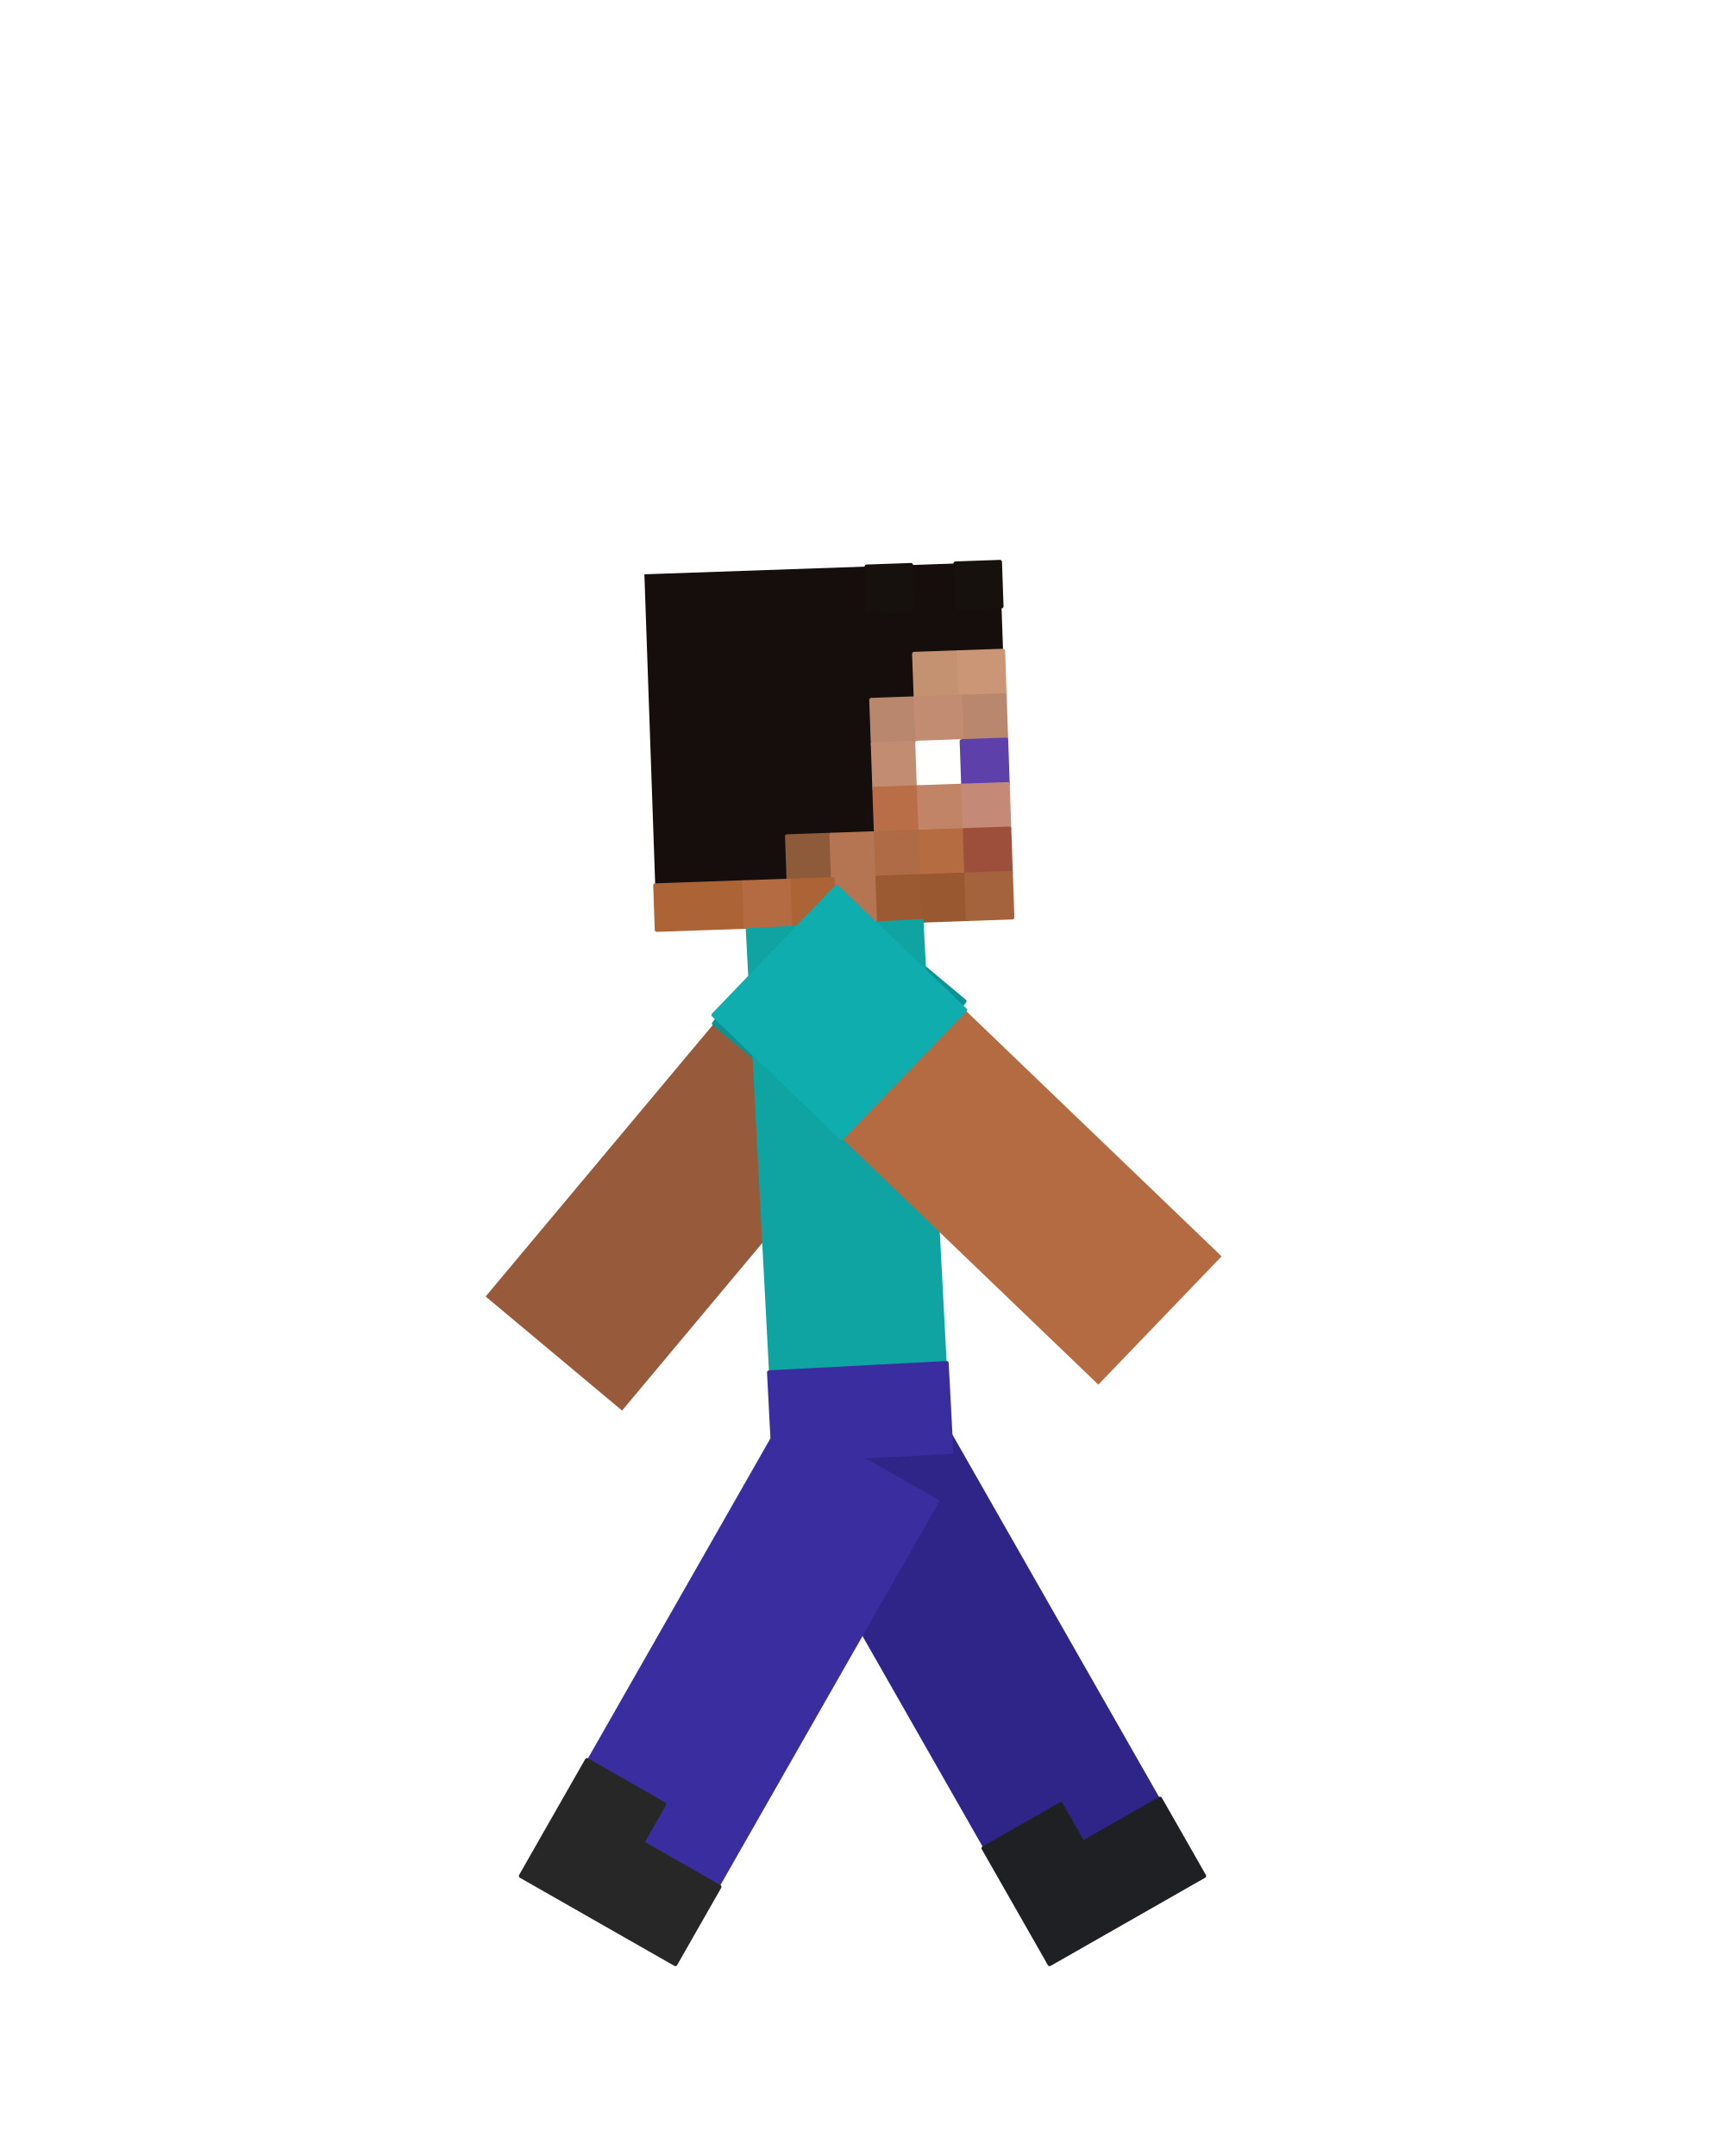
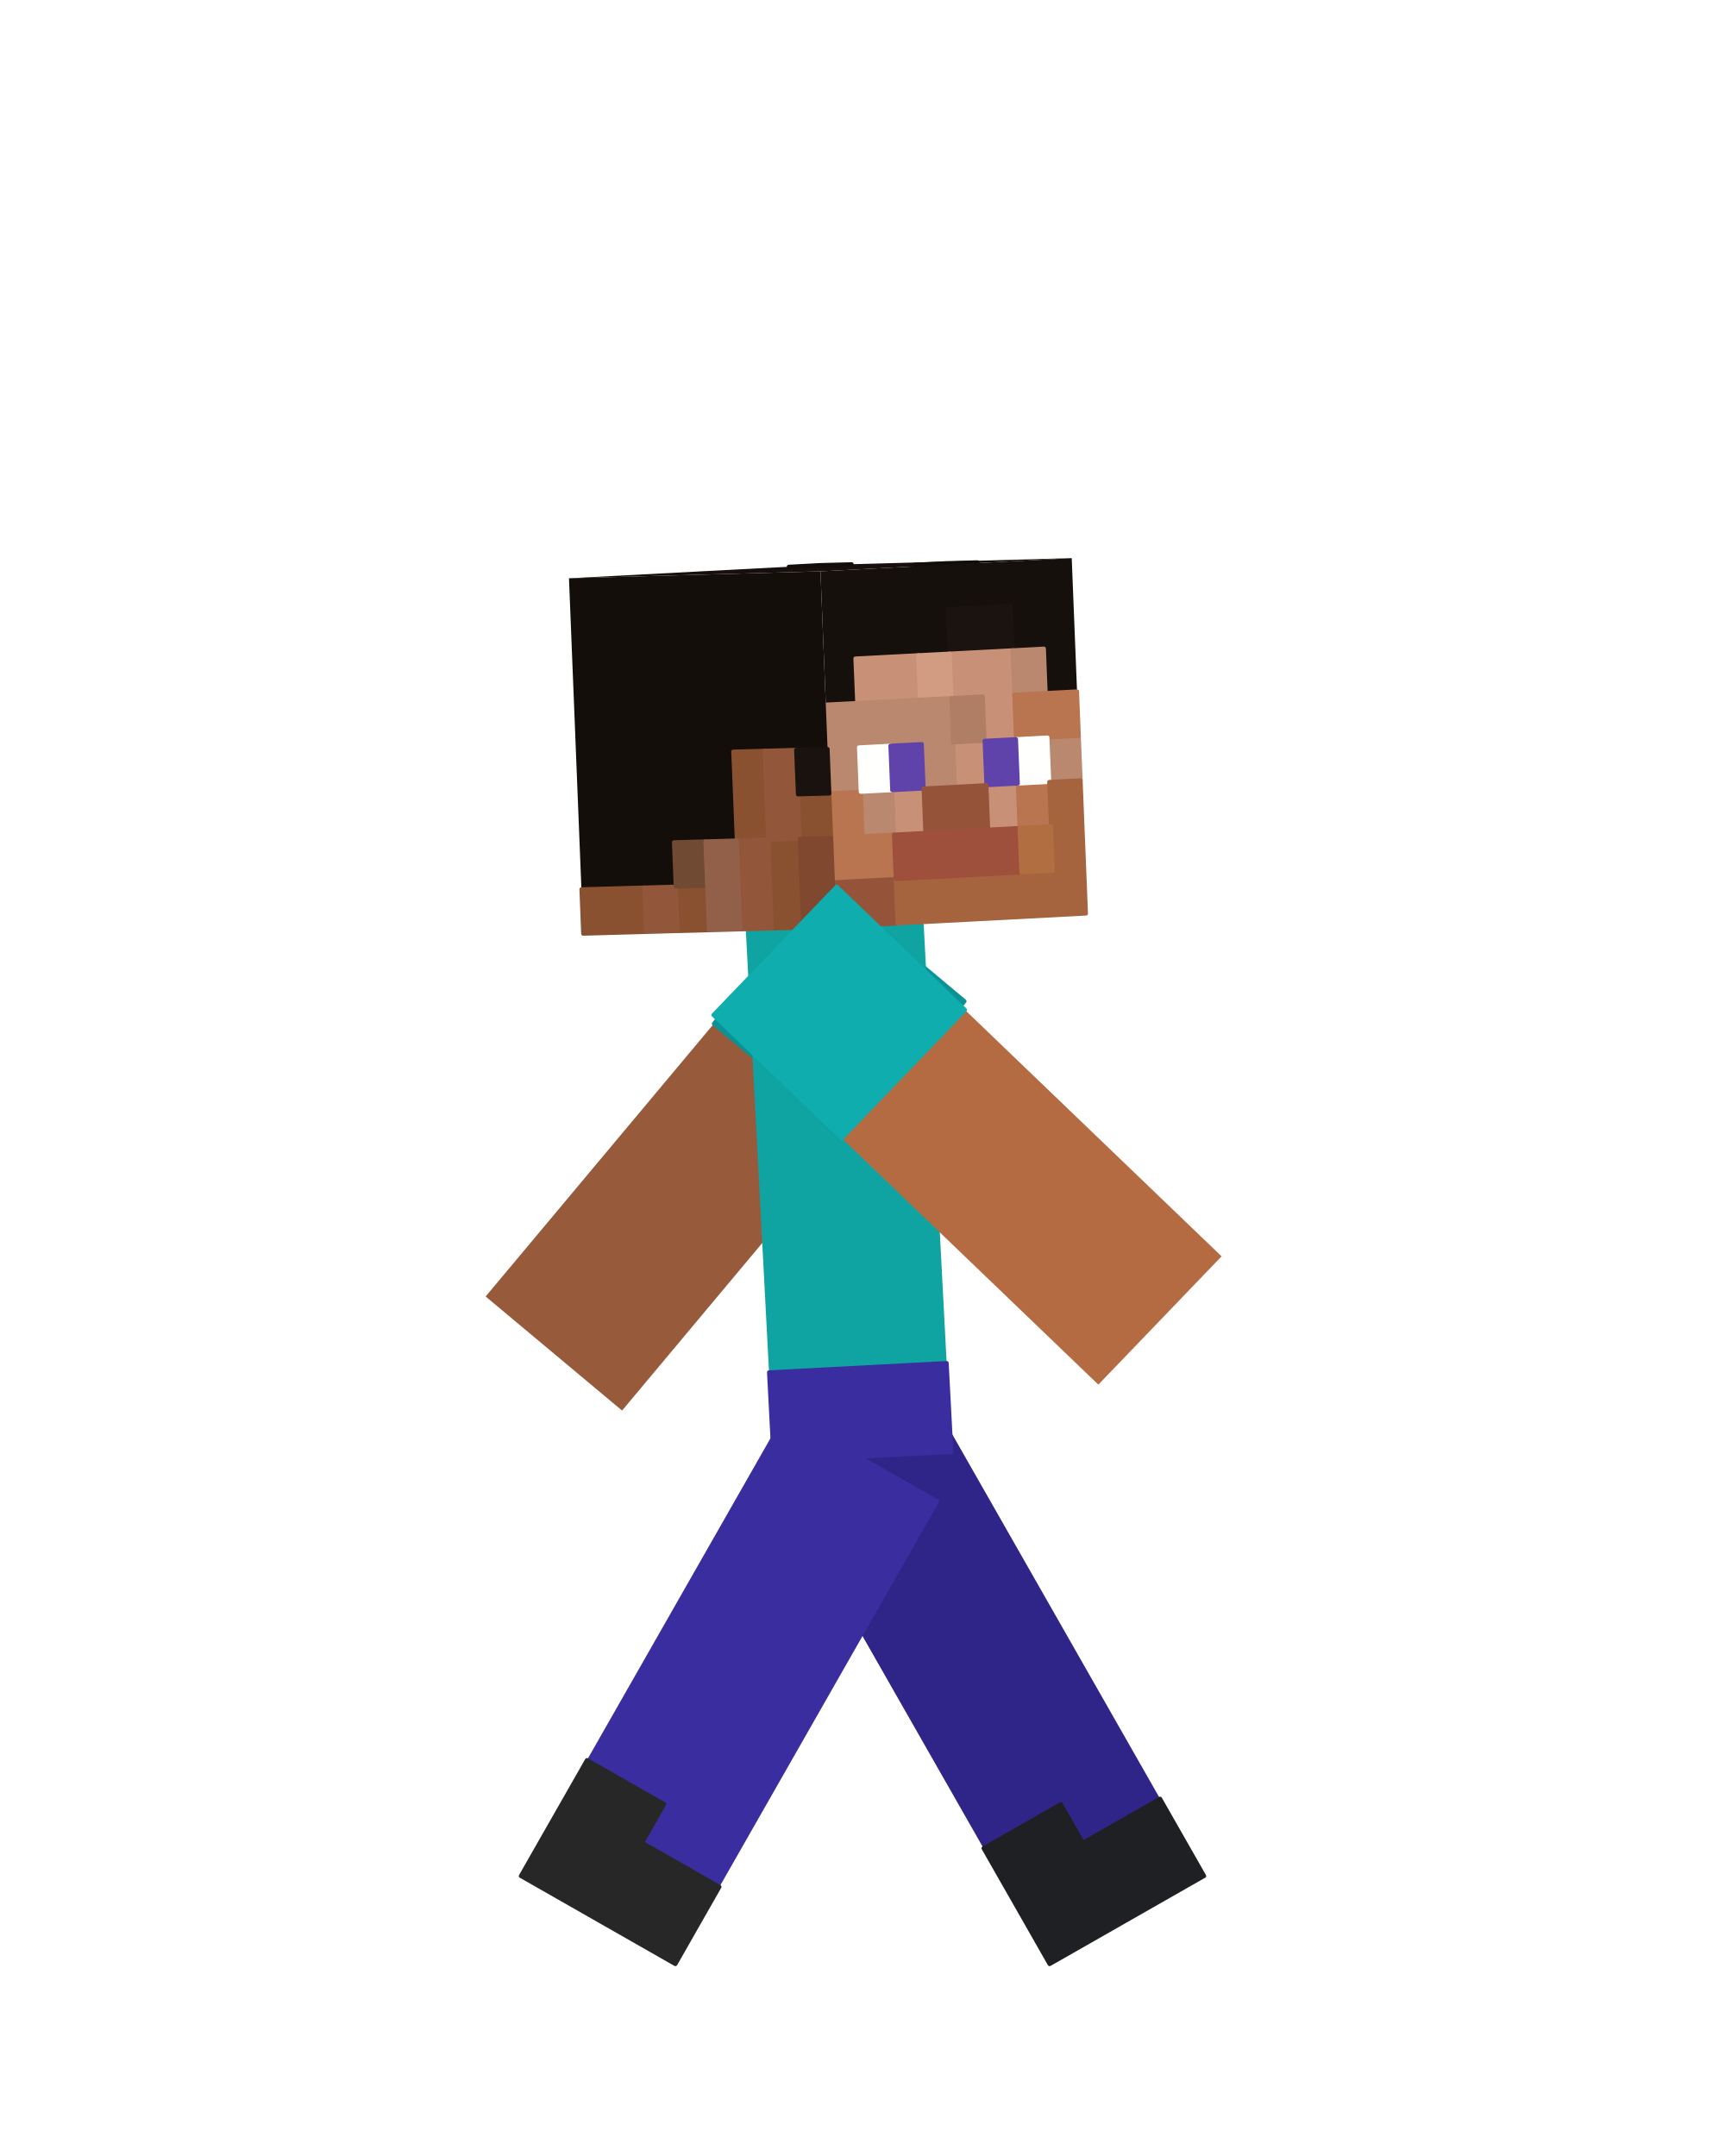
<svg xmlns="http://www.w3.org/2000/svg" viewBox="0 0 256 320" width="256" height="320" role="img" aria-labelledby="run-5-title">
  <g id="steve">
    <g id="arm-left" aria-label="Left arm">
      <g class="face" data-face="nx">
        <path fill="#975a3b" d="M122.89 131.68L143.14 148.61L92.32 209.36L72.07 192.43Z" />
        <path fill="#0b9295" stroke="#0b9295" stroke-width=".6" stroke-linejoin="round" d="M122.89 131.68L143.14 148.61L138.91 153.68L118.66 136.74ZM118.66 136.74L138.91 153.68L134.67 158.74L114.42 141.8ZM114.42 141.8L134.67 158.74L130.44 163.8L110.19 146.86ZM110.19 146.86L130.44 163.8L126.2 168.86L105.95 151.93Z" />
      </g>
    </g>
    <g id="leg-left" aria-label="Left leg">
      <g class="face" data-face="nx">
        <path fill="#2f2589" d="M116.53 222.72L139.47 209.64L178.7 278.44L155.77 291.52Z" />
        <path fill="#1f2023" stroke="#1f2023" stroke-width=".6" stroke-linejoin="round" d="M145.96 274.32L157.43 267.78L160.7 273.51L149.23 280.05ZM149.23 280.05L172.16 266.97L175.43 272.7L152.5 285.78ZM152.5 285.78L175.43 272.7L178.7 278.44L155.77 291.52Z" />
      </g>
    </g>
-     <g id="head" aria-label="Head">
-       <g class="face" data-face="nx">
-         <path fill="#150e0c" d="M95.63 85.24L148.4 83.4L150.24 136.17L97.47 138.01Z" />
-         <path fill="#17110d" stroke="#17110d" stroke-width=".6" stroke-linejoin="round" d="M128.61 84.09L135.2 83.86L135.43 90.46L128.84 90.69Z" />
-         <path fill="#17110e" stroke="#17110e" stroke-width=".6" stroke-linejoin="round" d="M141.8 83.63L148.4 83.4L148.63 90L142.03 90.23Z" />
-         <path fill="#c49271" stroke="#c49271" stroke-width=".6" stroke-linejoin="round" d="M135.66 97.05L142.26 96.82L142.49 103.42L135.9 103.65Z" />
-         <path fill="#ca9676" stroke="#ca9676" stroke-width=".6" stroke-linejoin="round" d="M142.26 96.82L148.86 96.59L149.09 103.19L142.49 103.42Z" />
-         <path fill="#b8876d" stroke="#b8876d" stroke-width=".6" stroke-linejoin="round" d="M129.3 103.88L135.9 103.65L136.13 110.24L129.53 110.47ZM142.49 103.42L149.09 103.19L149.32 109.78L142.72 110.01Z" />
-         <path fill="#c28c72" stroke="#c28c72" stroke-width=".6" stroke-linejoin="round" d="M135.9 103.65L142.49 103.42L142.72 110.01L136.13 110.24ZM129.53 110.47L136.13 110.24L136.36 116.84L129.76 117.07Z" />
-         <path fill="#fffffe" stroke="#fffffe" stroke-width=".6" stroke-linejoin="round" d="M136.13 110.24L142.72 110.01L142.95 116.61L136.36 116.84Z" />
-         <path fill="#5e40aa" stroke="#5e40aa" stroke-width=".6" stroke-linejoin="round" d="M142.72 110.01L149.32 109.78L149.55 116.38L142.95 116.61Z" />
-         <path fill="#b96e47" stroke="#b96e47" stroke-width=".6" stroke-linejoin="round" d="M129.76 117.07L136.36 116.84L136.59 123.44L129.99 123.67Z" />
-         <path fill="#c28467" stroke="#c28467" stroke-width=".6" stroke-linejoin="round" d="M136.36 116.84L142.95 116.61L143.18 123.21L136.59 123.44Z" />
-         <path fill="#c48977" stroke="#c48977" stroke-width=".6" stroke-linejoin="round" d="M142.95 116.61L149.55 116.38L149.78 122.98L143.18 123.21Z" />
-         <path fill="#8d5b3a" stroke="#8d5b3a" stroke-width=".6" stroke-linejoin="round" d="M116.8 124.13L123.39 123.9L123.62 130.49L117.03 130.72Z" />
-         <path fill="#b57553" stroke="#b57553" stroke-width=".6" stroke-linejoin="round" d="M123.39 123.9L129.99 123.67L130.22 130.26L123.62 130.49ZM123.62 130.49L130.22 130.26L130.45 136.86L123.85 137.09Z" />
-         <path fill="#af6b46" stroke="#af6b46" stroke-width=".6" stroke-linejoin="round" d="M129.99 123.67L136.59 123.44L136.82 130.03L130.22 130.26Z" />
-         <path fill="#b66c41" stroke="#b66c41" stroke-width=".6" stroke-linejoin="round" d="M136.59 123.44L143.18 123.21L143.41 129.8L136.82 130.03Z" />
-         <path fill="#9d4f3b" stroke="#9d4f3b" stroke-width=".6" stroke-linejoin="round" d="M143.18 123.21L149.78 122.98L150.01 129.57L143.41 129.8Z" />
-         <path fill="#ac6336" stroke="#ac6336" stroke-width=".6" stroke-linejoin="round" d="M97.24 131.41L110.43 130.95L110.66 137.55L97.47 138.01ZM117.03 130.72L123.62 130.49L123.85 137.09L117.26 137.32Z" />
-         <path fill="#b56b42" stroke="#b56b42" stroke-width=".6" stroke-linejoin="round" d="M110.43 130.95L117.03 130.72L117.26 137.32L110.66 137.55Z" />
-         <path fill="#9b5a32" stroke="#9b5a32" stroke-width=".6" stroke-linejoin="round" d="M130.22 130.26L136.82 130.03L137.05 136.63L130.45 136.86Z" />
-         <path fill="#9a5830" stroke="#9a5830" stroke-width=".6" stroke-linejoin="round" d="M136.82 130.03L143.41 129.8L143.64 136.4L137.05 136.63Z" />
-         <path fill="#a5633d" stroke="#a5633d" stroke-width=".6" stroke-linejoin="round" d="M143.41 129.8L150.01 129.57L150.24 136.17L143.64 136.4Z" />
-       </g>
-     </g>
    <g id="torso" aria-label="Torso">
      <g class="face" data-face="nx">
        <path fill="#0fa3a2" d="M110.67 137.78L137.04 136.4L141.18 215.49L114.82 216.87Z" />
        <path fill="#3a2d9f" stroke="#3a2d9f" stroke-width=".6" stroke-linejoin="round" d="M114.13 203.69L140.49 202.31L140.84 208.9L114.47 210.28ZM114.47 210.28L140.84 208.9L141.18 215.49L114.82 216.87Z" />
+       </g>
+     </g>
+     <g id="head" aria-label="Head">
+       <g class="face" data-face="top">
+         <path fill="#160f0d" d="M84.44 85.83L121.72 83.87L159.05 82.84L121.76 84.8Z" />
+         <path fill="#120d0a" stroke="#120d0a" stroke-width=".6" stroke-linejoin="round" d="M117.06 84.12L121.72 83.87L126.39 83.75L121.73 83.99ZM135.73 83.83L140.4 83.59L145.06 83.46L140.4 83.7Z" />
+       </g>
+       <g class="face" data-face="front">
+         <path fill="#16100d" d="M121.76 84.8L159.05 82.84L161.16 135.59L123.88 137.55Z" />
+         <path fill="#1a130f" stroke="#1a130f" stroke-width=".6" stroke-linejoin="round" d="M140.67 90.41L149.99 89.92L150.26 96.52L140.93 97.01Z" />
+         <path fill="#c89177" stroke="#c89177" stroke-width=".6" stroke-linejoin="round" d="M126.95 97.74L136.27 97.25L136.54 103.84L127.22 104.33ZM140.93 97.01L150.26 96.52L150.52 103.11L141.2 103.6ZM145.86 103.36L150.52 103.11L150.78 109.71L146.12 109.95ZM141.46 110.19L146.12 109.95L146.39 116.54L141.73 116.79ZM132.41 117.28L137.07 117.03L137.33 123.63L132.67 123.87ZM146.39 116.54L151.05 116.3L151.31 122.89L146.65 123.14Z" />
+         <path fill="#d29c83" stroke="#d29c83" stroke-width=".6" stroke-linejoin="round" d="M136.27 97.25L140.93 97.01L141.2 103.6L136.54 103.84Z" />
+         <path fill="#b9886e" stroke="#b9886e" stroke-width=".6" stroke-linejoin="round" d="M150.26 96.52L154.92 96.27L155.18 102.87L150.52 103.11ZM122.56 104.58L141.2 103.6L141.46 110.19L122.82 111.17ZM122.82 111.17L127.48 110.93L127.74 117.52L123.08 117.77ZM136.8 110.44L141.46 110.19L141.73 116.79L137.07 117.03ZM155.44 109.46L160.1 109.22L160.37 115.81L155.71 116.06ZM127.74 117.52L132.41 117.28L132.67 123.87L128.01 124.12Z" />
+         <path fill="#af7e64" stroke="#af7e64" stroke-width=".6" stroke-linejoin="round" d="M141.2 103.6L145.86 103.36L146.12 109.95L141.46 110.19Z" />
+         <path fill="#b8754f" stroke="#b8754f" stroke-width=".6" stroke-linejoin="round" d="M150.52 103.11L159.84 102.62L160.1 109.22L150.78 109.71ZM123.08 117.77L127.74 117.52L128.01 124.12L123.35 124.36ZM151.05 116.3L155.71 116.06L155.97 122.65L151.31 122.89ZM123.35 124.36L132.67 123.87L132.93 130.47L123.61 130.95Z" />
+         <path fill="#fffffe" stroke="#fffffe" stroke-width=".6" stroke-linejoin="round" d="M127.48 110.93L132.14 110.68L132.41 117.28L127.74 117.52ZM150.78 109.71L155.44 109.46L155.71 116.06L151.05 116.3Z" />
+         <path fill="#5f42aa" stroke="#5f42aa" stroke-width=".6" stroke-linejoin="round" d="M132.14 110.68L136.8 110.44L137.07 117.03L132.41 117.28ZM146.12 109.95L150.78 109.71L151.05 116.3L146.39 116.54Z" />
+         <path fill="#95533a" stroke="#95533a" stroke-width=".6" stroke-linejoin="round" d="M137.07 117.03L146.39 116.54L146.65 123.14L137.33 123.63ZM123.61 130.95L132.93 130.47L133.2 137.06L123.88 137.55Z" />
+         <path fill="#a5643e" stroke="#a5643e" stroke-width=".6" stroke-linejoin="round" d="M155.71 116.06L160.37 115.81L160.63 122.41L155.97 122.65ZM155.97 122.65L160.63 122.41L160.9 129L156.24 129.24ZM132.93 130.47L160.9 129L161.16 135.59L133.2 137.06Z" />
+         <path fill="#9e503c" stroke="#9e503c" stroke-width=".6" stroke-linejoin="round" d="M132.67 123.87L151.31 122.89L151.58 129.49L132.93 130.47Z" />
+         <path fill="#b16e41" stroke="#b16e41" stroke-width=".6" stroke-linejoin="round" d="M151.31 122.89L155.97 122.65L156.24 129.24L151.58 129.49Z" />
+       </g>
+       <g class="face" data-face="nx">
+         <path fill="#140e0b" d="M84.44 85.83L121.76 84.8L123.88 137.55L86.55 138.58Z" />
+         <path fill="#8a5130" stroke="#8a5130" stroke-width=".6" stroke-linejoin="round" d="M108.82 111.56L113.49 111.43L113.75 118.02L109.09 118.15ZM109.09 118.15L113.75 118.02L114.02 124.62L109.35 124.75ZM118.42 117.9L123.08 117.77L123.35 124.36L118.68 124.49ZM114.02 124.62L118.68 124.49L118.95 131.08L114.28 131.21ZM86.29 131.99L95.62 131.73L95.88 138.32L86.55 138.58ZM100.28 131.6L104.95 131.47L105.21 138.07L100.55 138.19ZM114.28 131.21L118.95 131.08L119.21 137.68L114.54 137.81Z" />
+         <path fill="#92573a" stroke="#92573a" stroke-width=".6" stroke-linejoin="round" d="M113.49 111.43L118.15 111.3L118.42 117.9L113.75 118.02ZM113.75 118.02L118.42 117.9L118.68 124.49L114.02 124.62ZM109.35 124.75L114.02 124.62L114.28 131.21L109.61 131.34ZM95.62 131.73L100.28 131.6L100.55 138.19L95.88 138.32ZM109.61 131.34L114.28 131.21L114.54 137.81L109.88 137.94Z" />
+         <path fill="#19120e" stroke="#19120e" stroke-width=".6" stroke-linejoin="round" d="M118.15 111.3L122.82 111.17L123.08 117.77L118.42 117.9Z" />
+         <path fill="#714a34" stroke="#714a34" stroke-width=".6" stroke-linejoin="round" d="M100.02 125.01L104.68 124.88L104.95 131.47L100.28 131.6Z" />
+         <path fill="#926048" stroke="#926048" stroke-width=".6" stroke-linejoin="round" d="M104.68 124.88L109.35 124.75L109.61 131.34L104.95 131.47ZM104.95 131.47L109.61 131.34L109.88 137.94L105.21 138.07Z" />
+         <path fill="#80492f" stroke="#80492f" stroke-width=".6" stroke-linejoin="round" d="M118.68 124.49L123.35 124.36L123.61 130.95L118.95 131.08ZM118.95 131.08L123.61 130.95L123.88 137.55L119.21 137.68Z" />
      </g>
    </g>
    <g id="leg-right" aria-label="Right leg">
      <g class="face" data-face="nx">
        <path fill="#3a2d9f" d="M116.53 209.64L139.47 222.72L100.23 291.52L77.3 278.44Z" />
        <path fill="#272727" stroke="#272727" stroke-width=".6" stroke-linejoin="round" d="M87.11 261.24L98.57 267.78L95.3 273.51L83.84 266.97ZM83.84 266.97L106.77 280.05L103.5 285.78L80.57 272.7ZM80.57 272.7L103.5 285.78L100.23 291.52L77.3 278.44Z" />
      </g>
    </g>
    <g id="arm-right" aria-label="Right arm">
      <g class="face" data-face="nx">
        <path fill="#b56b42" d="M105.88 150.65L124.17 131.61L181.29 186.47L163 205.51Z" />
        <path fill="#0fadad" stroke="#0fadad" stroke-width=".6" stroke-linejoin="round" d="M105.88 150.65L124.17 131.61L128.93 136.18L110.64 155.22ZM110.64 155.22L128.93 136.18L133.69 140.75L115.4 159.79ZM115.4 159.79L133.69 140.75L138.45 145.32L120.16 164.36ZM120.16 164.36L138.45 145.32L143.21 149.89L124.92 168.93Z" />
      </g>
    </g>
  </g>
</svg>
